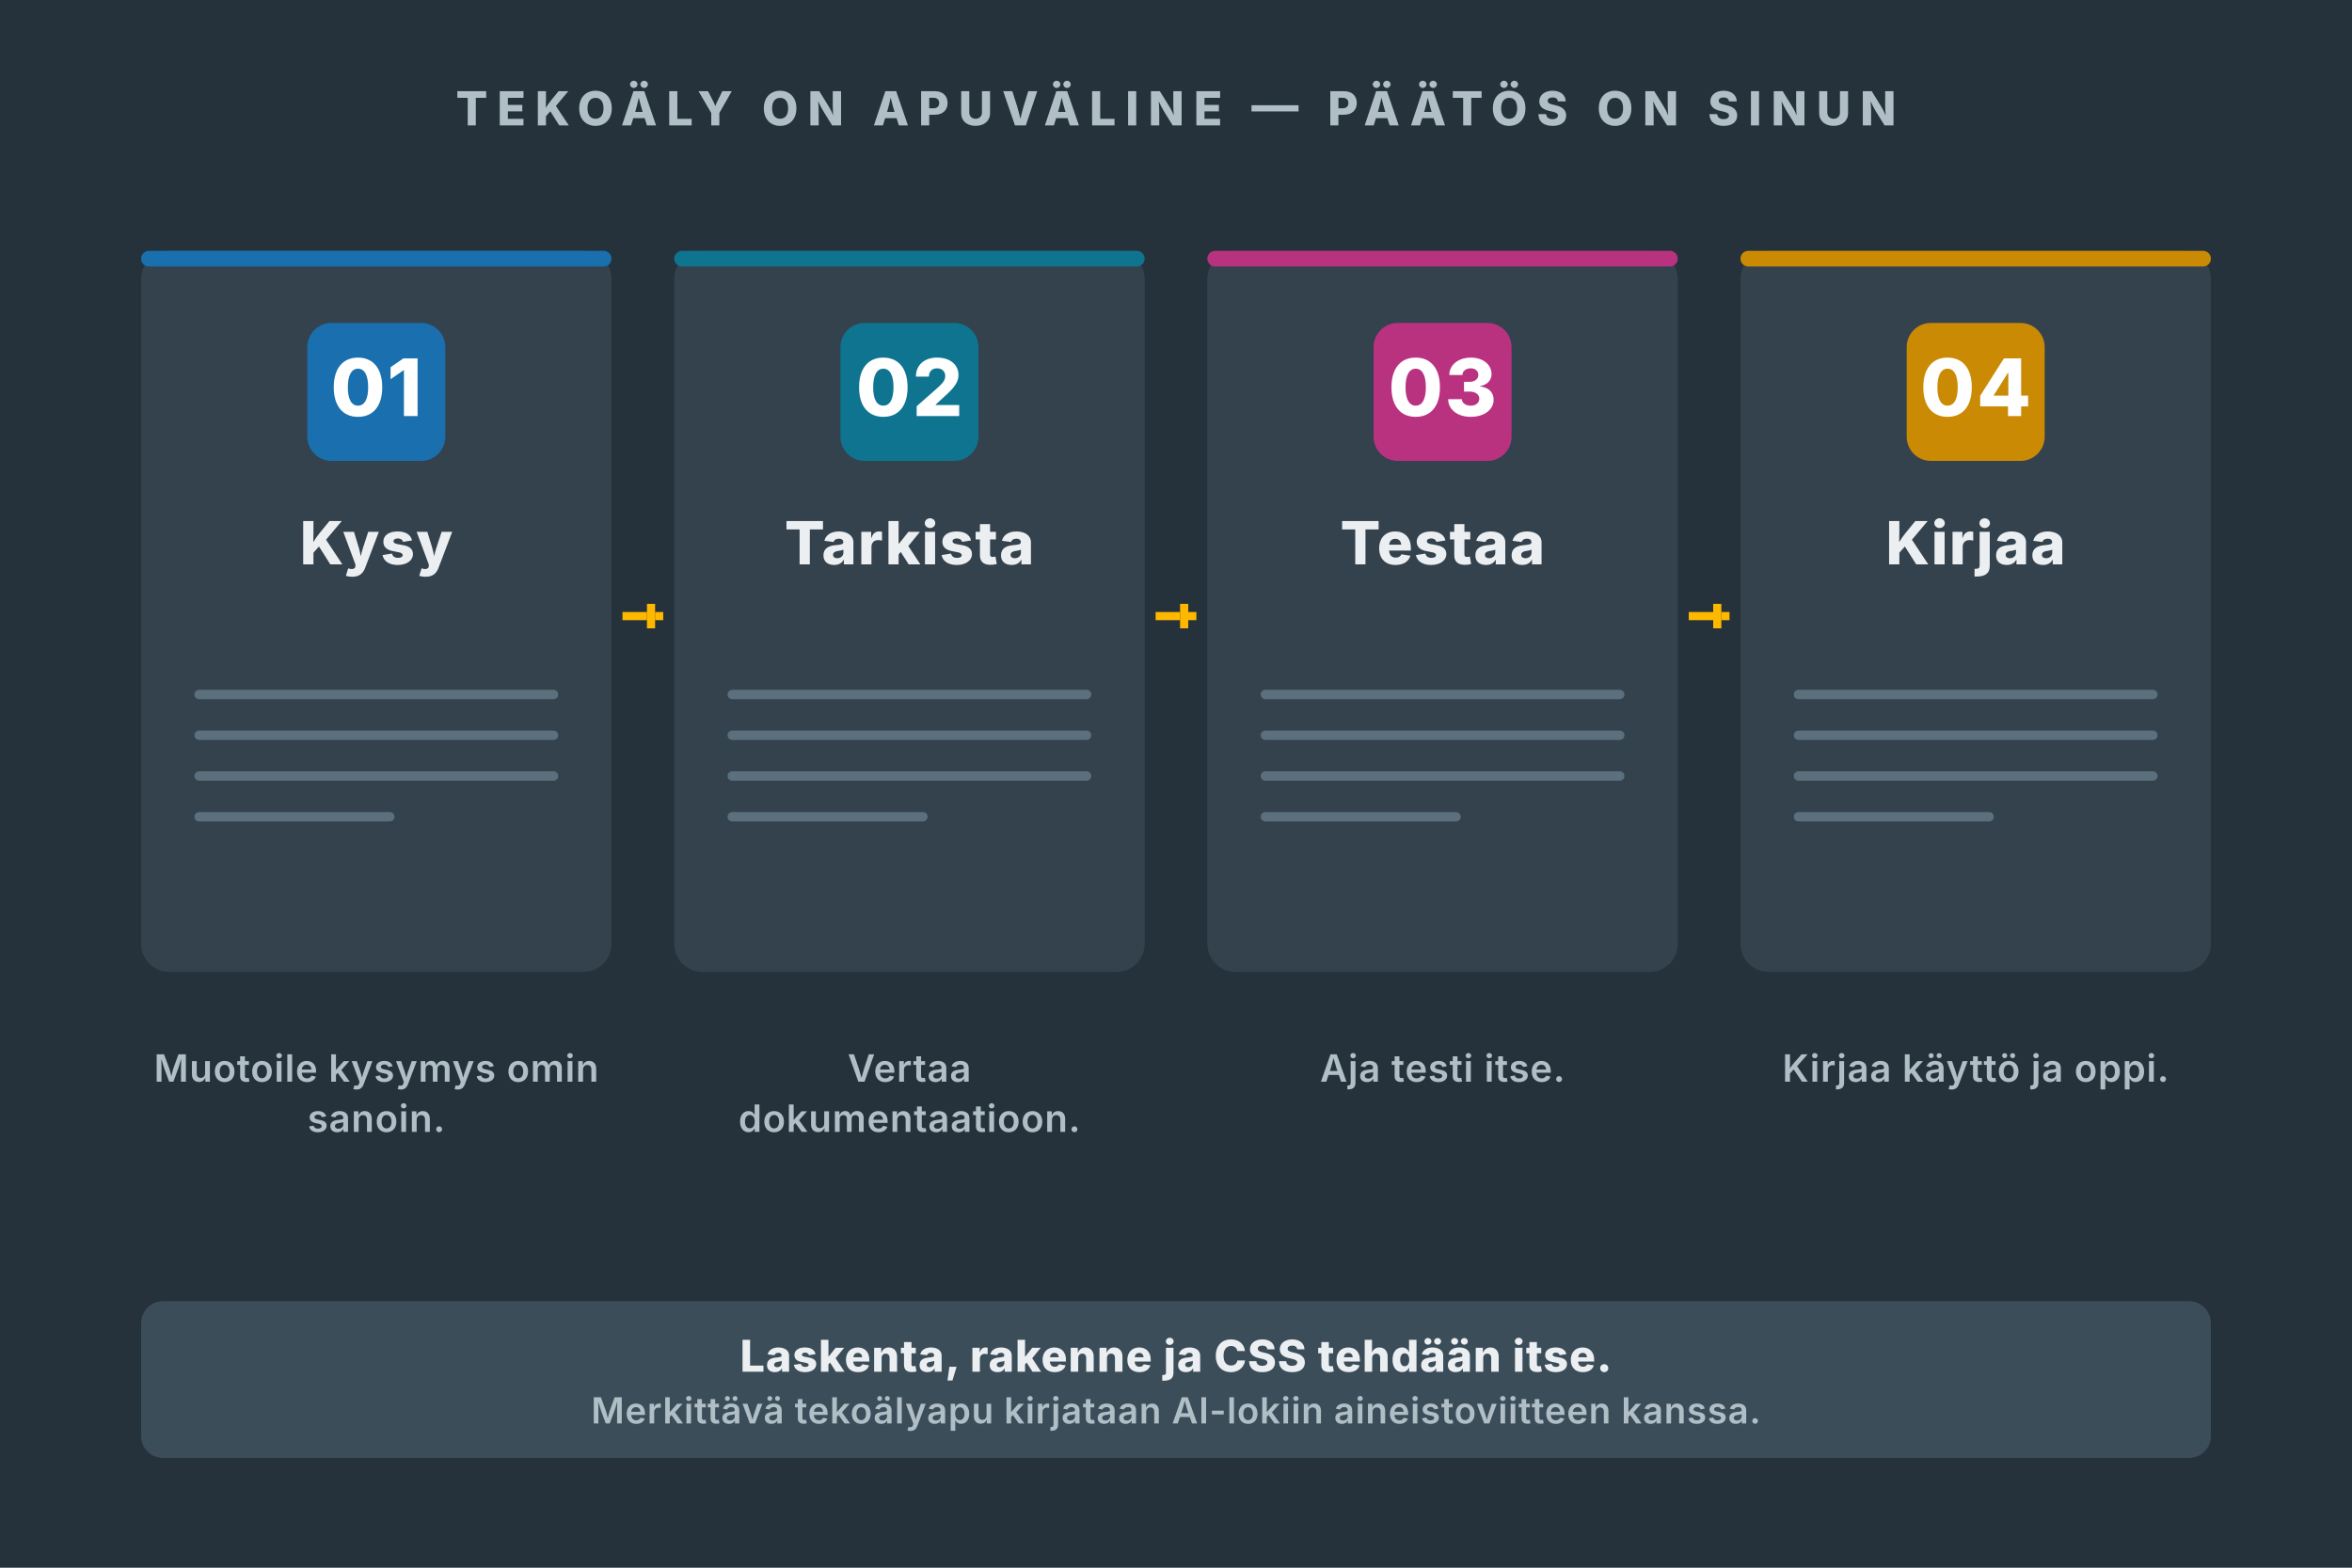
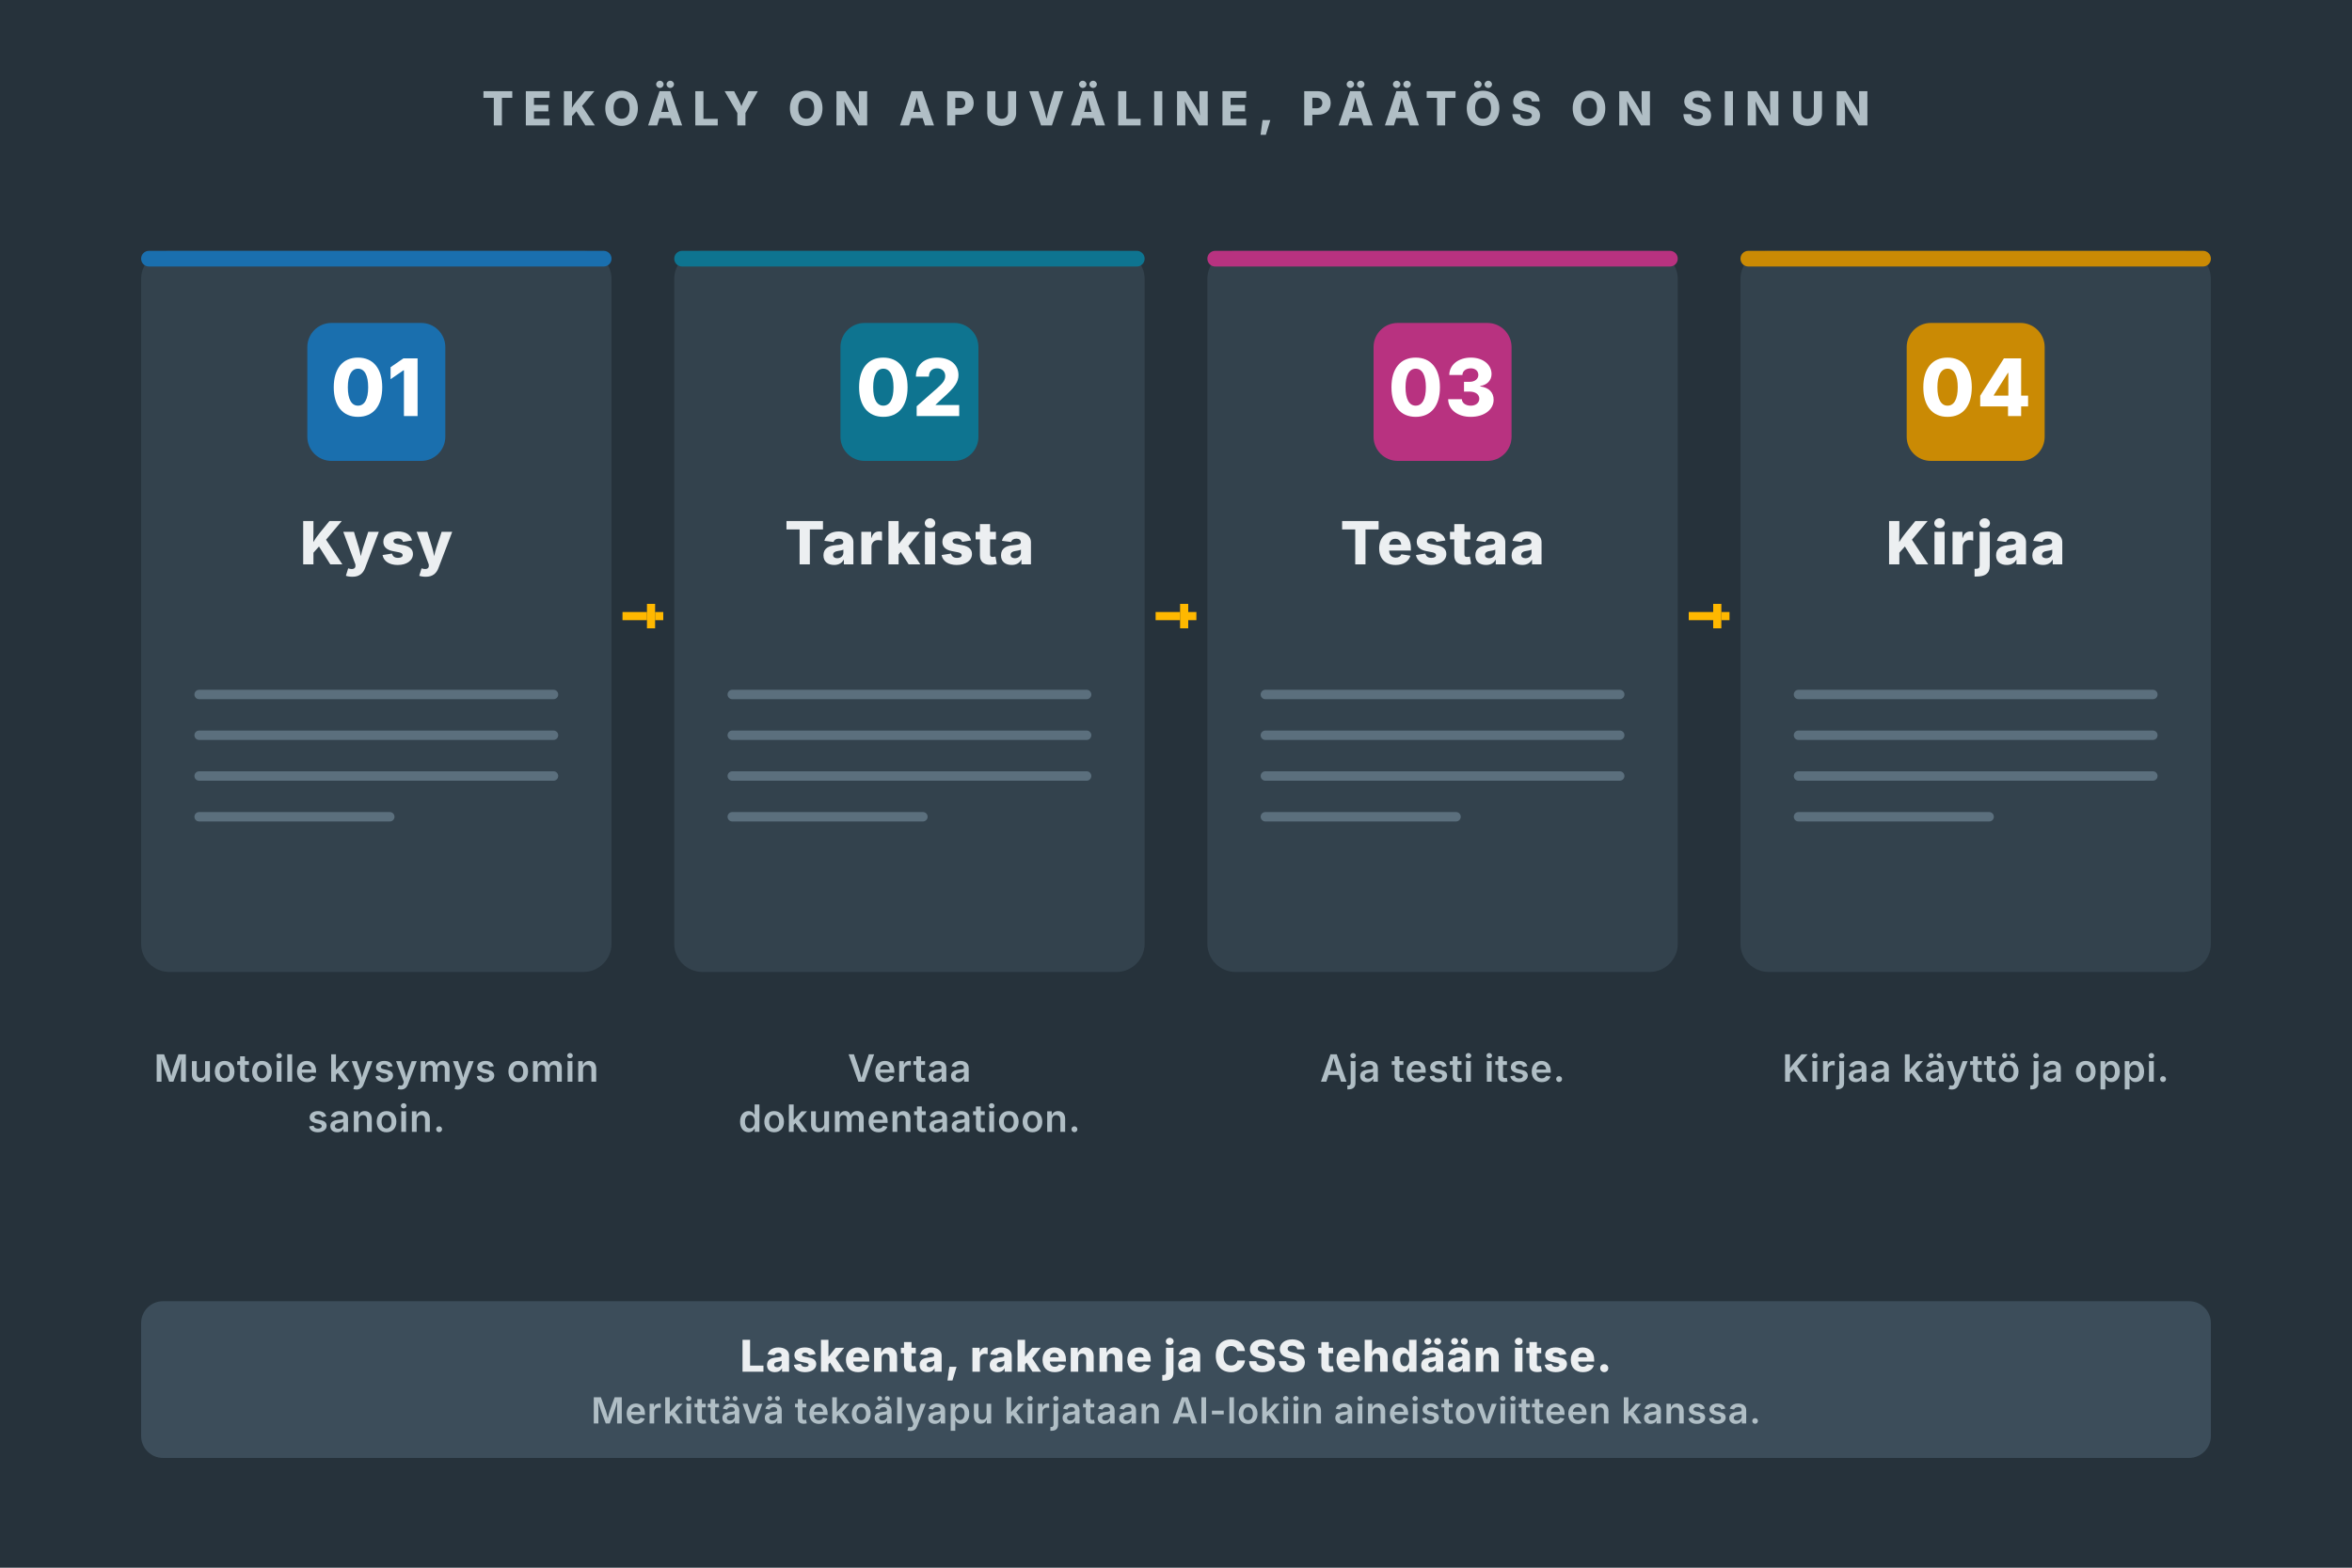
<svg xmlns="http://www.w3.org/2000/svg" viewBox="0 0 1500 1000" width="1500" height="1000" role="img" aria-label="Tekoälyn käytön neljä sääntöä: kysy, tarkista, testaa ja kirjaa.">
  <rect x="0" y="0" width="1500" height="1000" fill="#26323b" />
-   <text x="750" y="80" font-family="Inter,'Segoe UI',system-ui,sans-serif" font-size="30" font-weight="800" fill="#b0bec5" text-anchor="middle" letter-spacing="0.2em">TEKOÄLY ON APUVÄLINE — PÄÄTÖS ON SINUN</text>
+   <text x="750" y="80" font-family="Inter,'Segoe UI',system-ui,sans-serif" font-size="30" font-weight="800" fill="#b0bec5" text-anchor="middle" letter-spacing="0.2em">TEKOÄLY ON APUVÄLINE, PÄÄTÖS ON SINUN</text>
  <rect x="90" y="160" width="300" height="460" fill="#33424d" rx="18" />
  <rect x="90" y="160" width="300" height="10" fill="#1a6fae" rx="5" />
  <rect x="196" y="206" width="88" height="88" fill="#1a6fae" rx="15.4" />
  <text x="240" y="265.4" font-family="Inter,'Segoe UI',system-ui,sans-serif" font-size="50.6" font-weight="800" fill="#ffffff" text-anchor="middle" letter-spacing="0.02em">01</text>
  <text x="240" y="360" font-family="Inter,'Segoe UI',system-ui,sans-serif" font-size="38" font-weight="800" fill="#eceff1" text-anchor="middle" letter-spacing="0.02em">Kysy</text>
  <rect x="124" y="440" width="232" height="6" fill="#5b6f7d" rx="3" />
  <rect x="124" y="466" width="232" height="6" fill="#5b6f7d" rx="3" />
  <rect x="124" y="492" width="232" height="6" fill="#5b6f7d" rx="3" />
  <rect x="124" y="518" width="127.6" height="6" fill="#5b6f7d" rx="3" />
  <rect x="397" y="390.4" width="15.6" height="5.2" fill="#ffb800" />
  <rect x="412.6" y="385.2" width="5.2" height="15.6" fill="#ffb800" />
  <rect x="417.8" y="390.4" width="5.2" height="5.2" fill="#ffb800" />
  <rect x="430" y="160" width="300" height="460" fill="#33424d" rx="18" />
  <rect x="430" y="160" width="300" height="10" fill="#0e7490" rx="5" />
  <rect x="536" y="206" width="88" height="88" fill="#0e7490" rx="15.4" />
  <text x="580" y="265.4" font-family="Inter,'Segoe UI',system-ui,sans-serif" font-size="50.6" font-weight="800" fill="#ffffff" text-anchor="middle" letter-spacing="0.02em">02</text>
  <text x="580" y="360" font-family="Inter,'Segoe UI',system-ui,sans-serif" font-size="38" font-weight="800" fill="#eceff1" text-anchor="middle" letter-spacing="0.02em">Tarkista</text>
  <rect x="464" y="440" width="232" height="6" fill="#5b6f7d" rx="3" />
  <rect x="464" y="466" width="232" height="6" fill="#5b6f7d" rx="3" />
  <rect x="464" y="492" width="232" height="6" fill="#5b6f7d" rx="3" />
  <rect x="464" y="518" width="127.6" height="6" fill="#5b6f7d" rx="3" />
  <rect x="737" y="390.4" width="15.6" height="5.2" fill="#ffb800" />
  <rect x="752.6" y="385.2" width="5.2" height="15.6" fill="#ffb800" />
  <rect x="757.8" y="390.4" width="5.2" height="5.2" fill="#ffb800" />
  <rect x="770" y="160" width="300" height="460" fill="#33424d" rx="18" />
  <rect x="770" y="160" width="300" height="10" fill="#b83280" rx="5" />
  <rect x="876" y="206" width="88" height="88" fill="#b83280" rx="15.4" />
  <text x="920" y="265.4" font-family="Inter,'Segoe UI',system-ui,sans-serif" font-size="50.6" font-weight="800" fill="#ffffff" text-anchor="middle" letter-spacing="0.02em">03</text>
  <text x="920" y="360" font-family="Inter,'Segoe UI',system-ui,sans-serif" font-size="38" font-weight="800" fill="#eceff1" text-anchor="middle" letter-spacing="0.02em">Testaa</text>
  <rect x="804" y="440" width="232" height="6" fill="#5b6f7d" rx="3" />
  <rect x="804" y="466" width="232" height="6" fill="#5b6f7d" rx="3" />
  <rect x="804" y="492" width="232" height="6" fill="#5b6f7d" rx="3" />
  <rect x="804" y="518" width="127.6" height="6" fill="#5b6f7d" rx="3" />
  <rect x="1077" y="390.4" width="15.6" height="5.2" fill="#ffb800" />
  <rect x="1092.6" y="385.2" width="5.2" height="15.6" fill="#ffb800" />
  <rect x="1097.8" y="390.4" width="5.2" height="5.2" fill="#ffb800" />
  <rect x="1110" y="160" width="300" height="460" fill="#33424d" rx="18" />
  <rect x="1110" y="160" width="300" height="10" fill="#ca8a04" rx="5" />
  <rect x="1216" y="206" width="88" height="88" fill="#ca8a04" rx="15.4" />
  <text x="1260" y="265.4" font-family="Inter,'Segoe UI',system-ui,sans-serif" font-size="50.6" font-weight="800" fill="#ffffff" text-anchor="middle" letter-spacing="0.02em">04</text>
  <text x="1260" y="360" font-family="Inter,'Segoe UI',system-ui,sans-serif" font-size="38" font-weight="800" fill="#eceff1" text-anchor="middle" letter-spacing="0.02em">Kirjaa</text>
  <rect x="1144" y="440" width="232" height="6" fill="#5b6f7d" rx="3" />
  <rect x="1144" y="466" width="232" height="6" fill="#5b6f7d" rx="3" />
  <rect x="1144" y="492" width="232" height="6" fill="#5b6f7d" rx="3" />
  <rect x="1144" y="518" width="127.6" height="6" fill="#5b6f7d" rx="3" />
  <text x="240" y="690" font-family="Inter,'Segoe UI',system-ui,sans-serif" font-size="24" font-weight="600" fill="#b0bec5" text-anchor="middle" letter-spacing="0.02em">Muotoile kysymys omin</text>
  <text x="240" y="722" font-family="Inter,'Segoe UI',system-ui,sans-serif" font-size="24" font-weight="600" fill="#b0bec5" text-anchor="middle" letter-spacing="0.02em">sanoin.</text>
  <text x="580" y="690" font-family="Inter,'Segoe UI',system-ui,sans-serif" font-size="24" font-weight="600" fill="#b0bec5" text-anchor="middle" letter-spacing="0.02em">Vertaa</text>
  <text x="580" y="722" font-family="Inter,'Segoe UI',system-ui,sans-serif" font-size="24" font-weight="600" fill="#b0bec5" text-anchor="middle" letter-spacing="0.02em">dokumentaatioon.</text>
  <text x="920" y="690" font-family="Inter,'Segoe UI',system-ui,sans-serif" font-size="24" font-weight="600" fill="#b0bec5" text-anchor="middle" letter-spacing="0.02em">Aja testi itse.</text>
  <text x="1260" y="690" font-family="Inter,'Segoe UI',system-ui,sans-serif" font-size="24" font-weight="600" fill="#b0bec5" text-anchor="middle" letter-spacing="0.02em">Kirjaa käyttö ja oppi.</text>
  <rect x="90" y="830" width="1320" height="100" fill="#3c4d5a" rx="14" />
  <text x="750" y="875" font-family="Inter,'Segoe UI',system-ui,sans-serif" font-size="28" font-weight="800" fill="#eceff1" text-anchor="middle" letter-spacing="0.02em">Laskenta, rakenne ja CSS tehdään itse.</text>
  <text x="750" y="908" font-family="Inter,'Segoe UI',system-ui,sans-serif" font-size="23" font-weight="600" fill="#b0bec5" text-anchor="middle" letter-spacing="0.02em">Merkittävä tekoälyapu kirjataan AI-lokiin aineistoviitteen kanssa.</text>
</svg>
